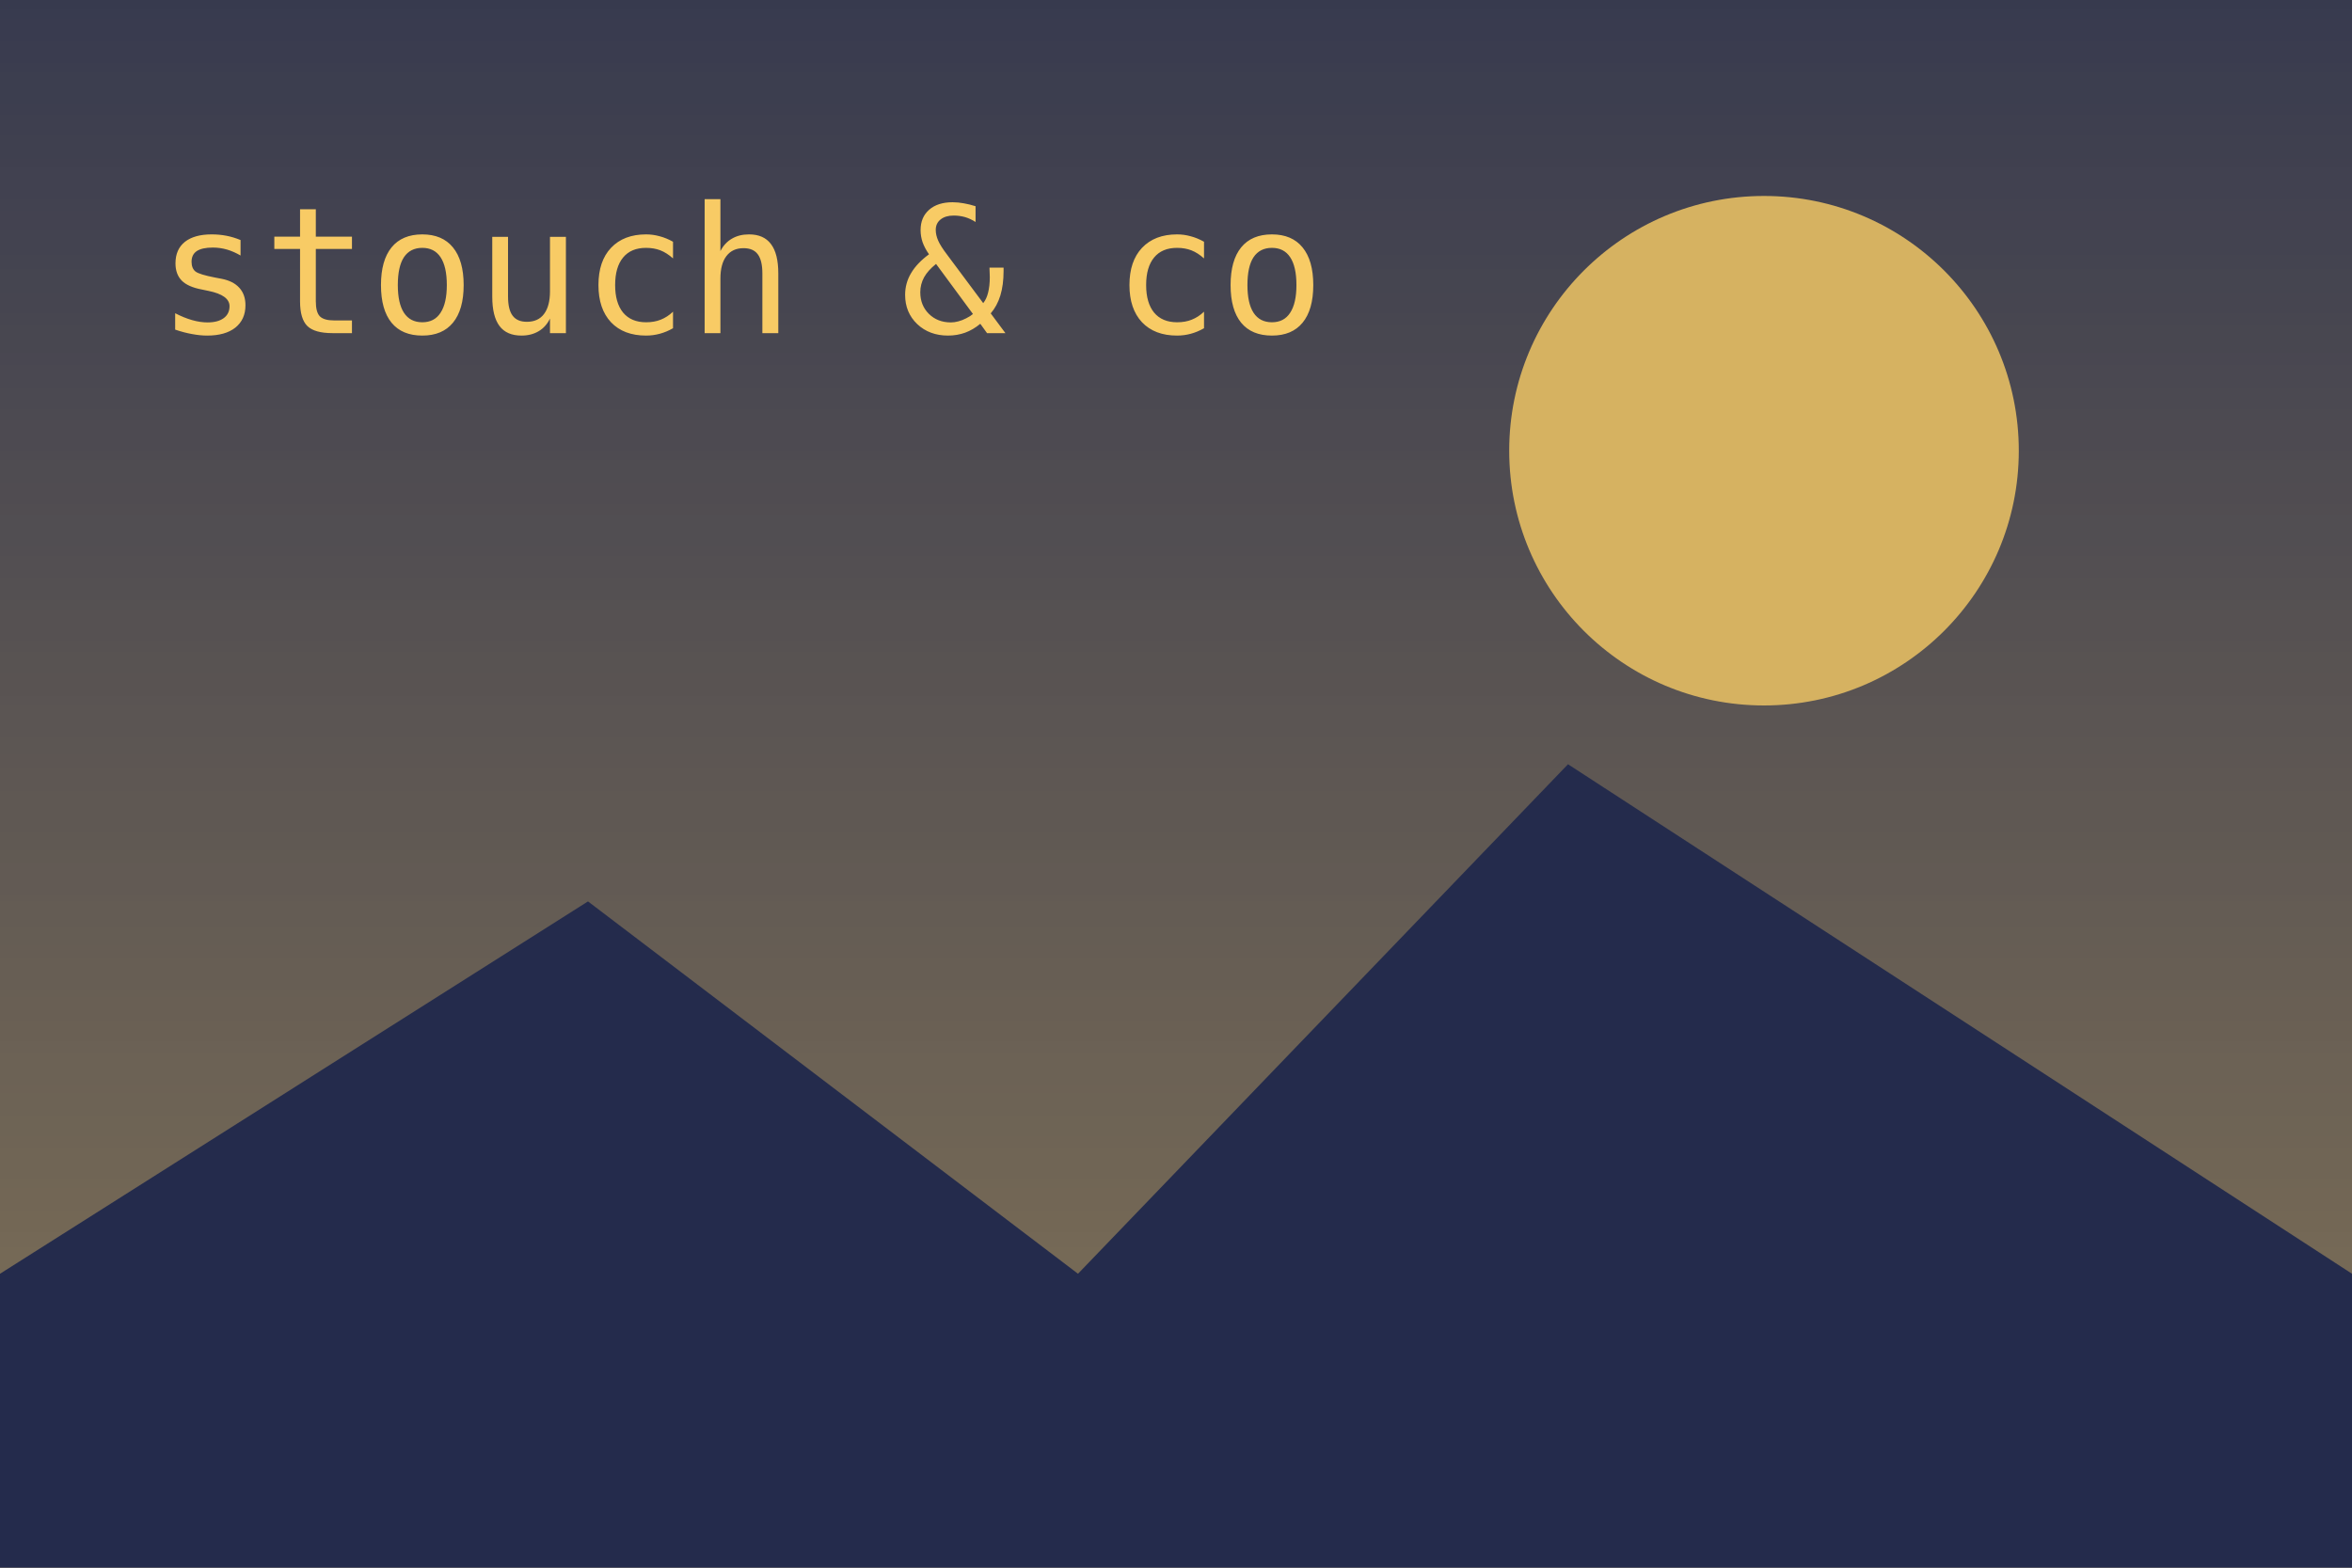
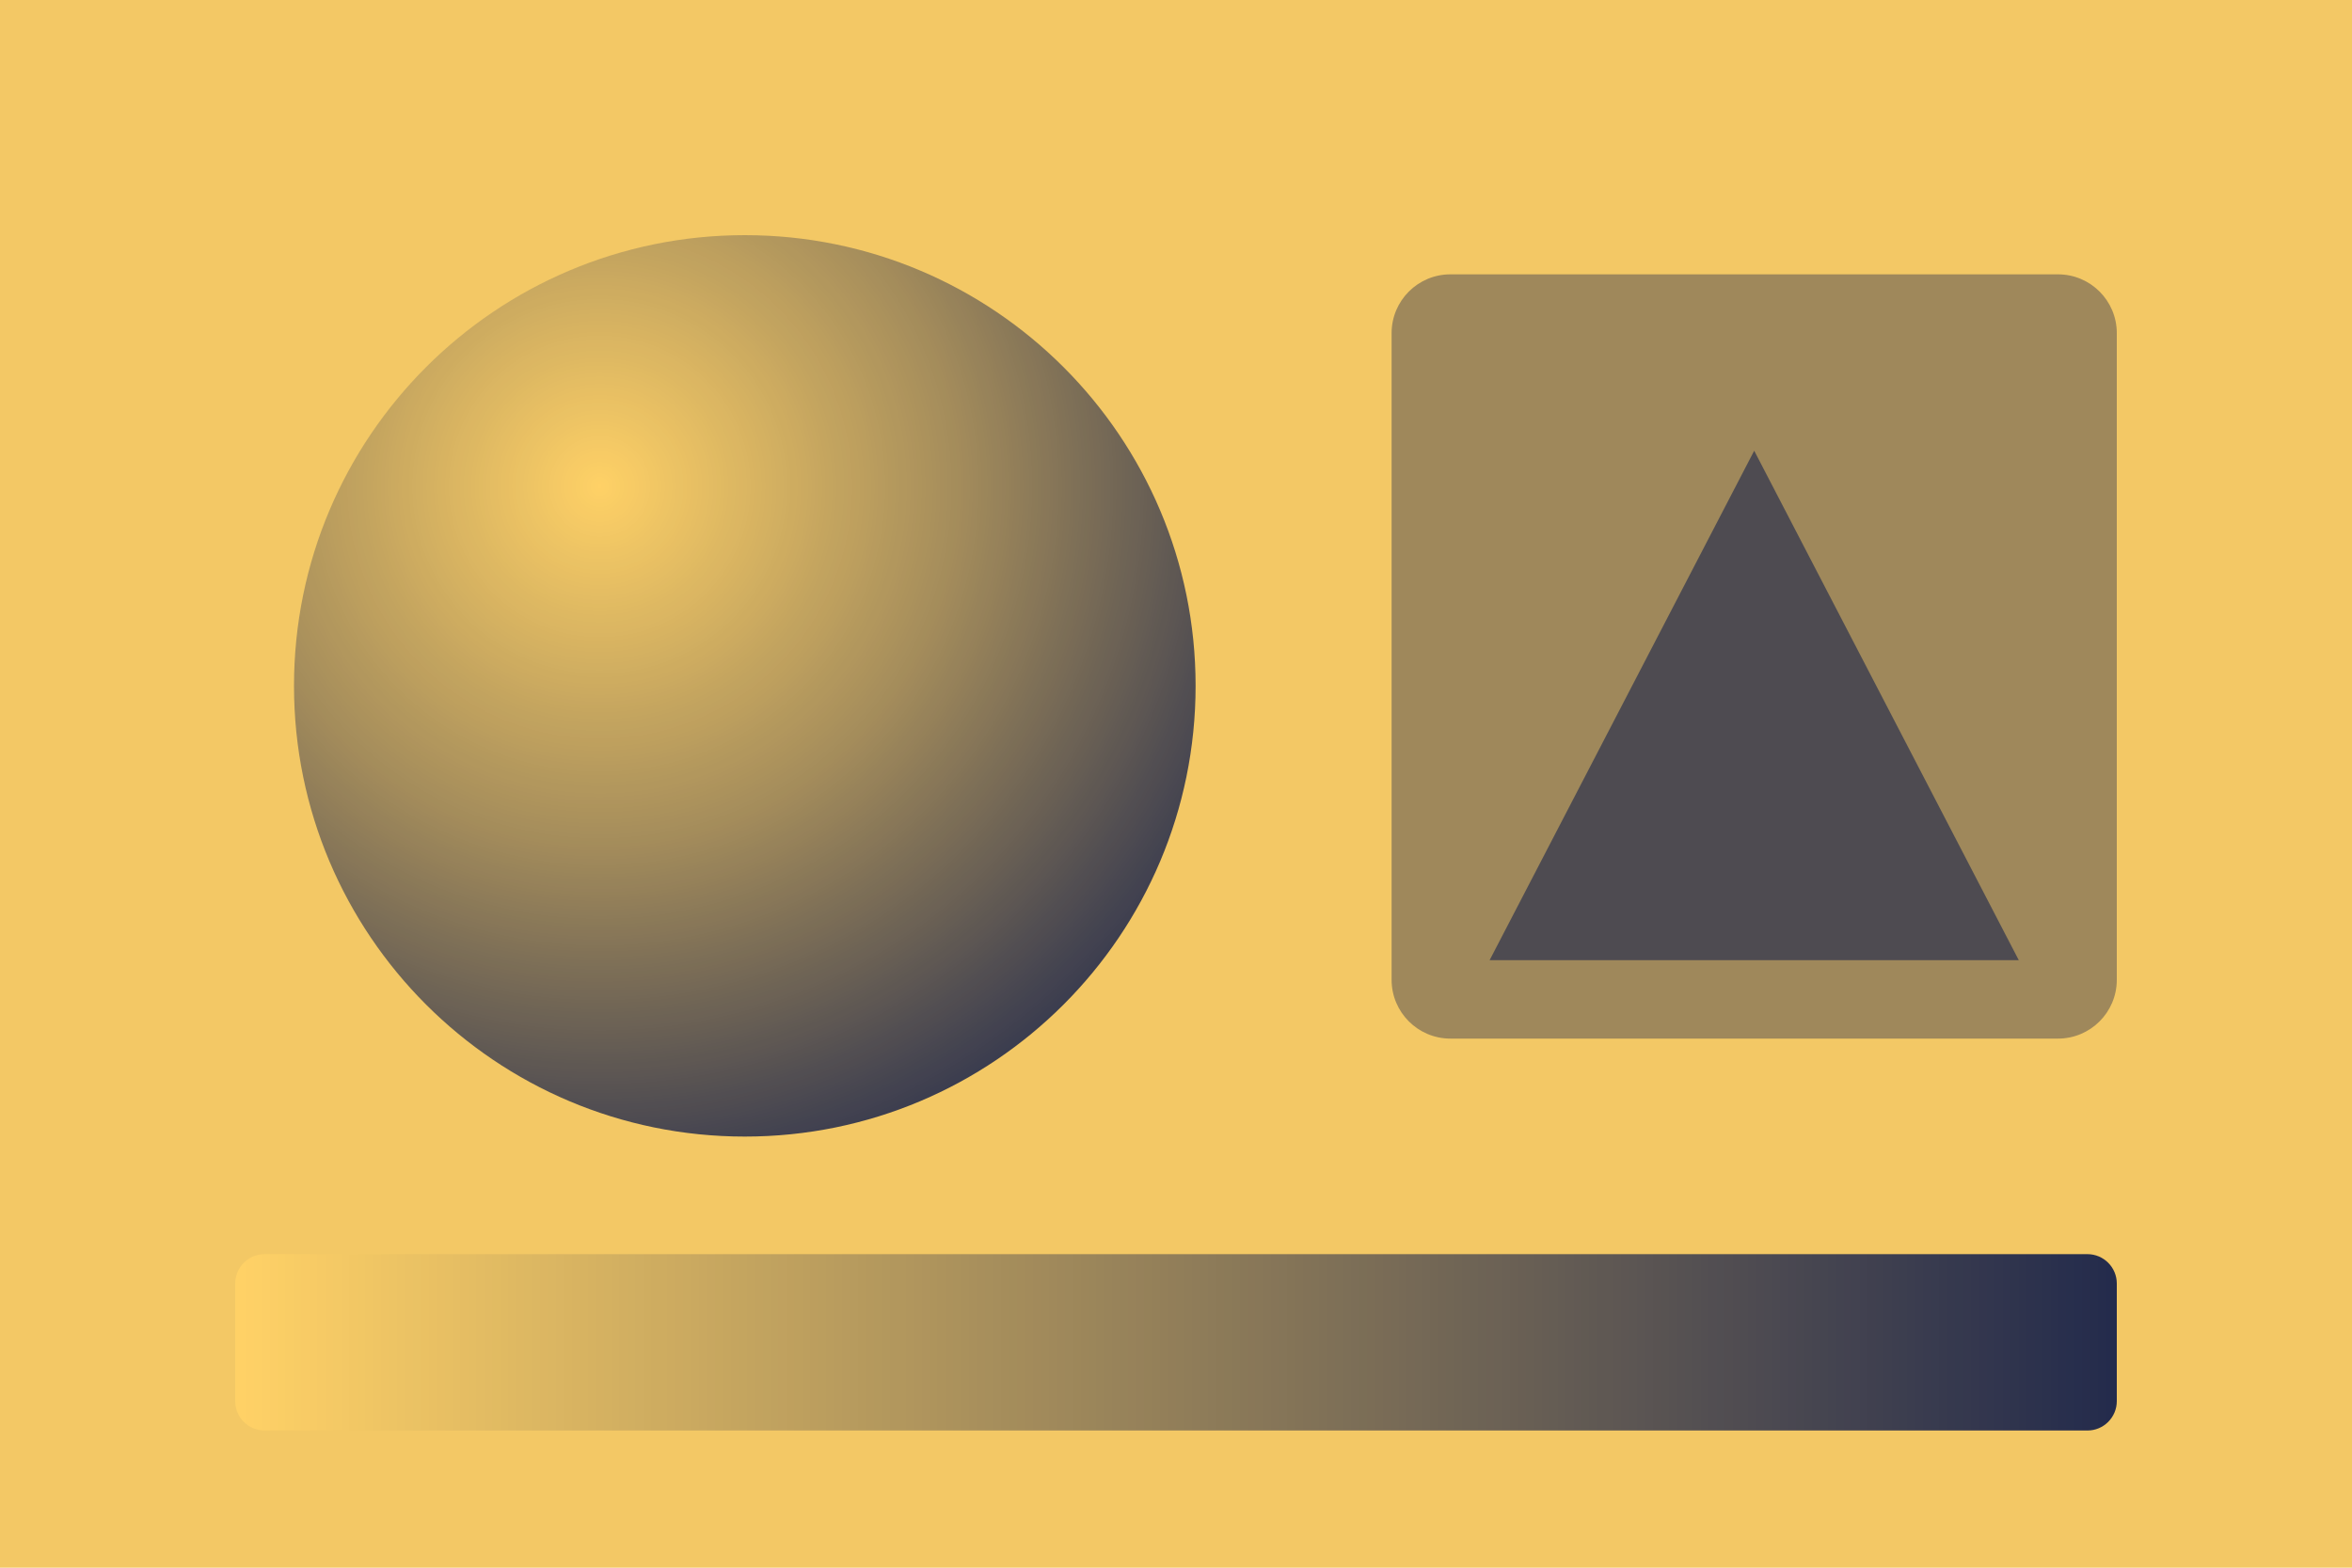
<svg xmlns="http://www.w3.org/2000/svg" viewBox="0 0 240 160" width="240" height="160">
  <defs>
-     <linearGradient id="sky" x1="0" y1="0" x2="0" y2="1">
-       <stop offset="0" stop-color="#1b2a49" />
-       <stop offset="1" stop-color="#f25c54" />
+     <linearGradient id="ramp" x1="0" y1="0" x2="1" y2="0">
+       <stop offset="0" stop-color="#ffffff" />
+       <stop offset="1" stop-color="#141414" />
    </linearGradient>
+     <radialGradient id="ball" cx="0.34" cy="0.28" r="0.78">
+       <stop offset="0" stop-color="#ffffff" />
+       <stop offset="0.5" stop-color="#9aa0a6" />
+       <stop offset="1" stop-color="#26292d" />
+     </radialGradient>
  </defs>
  <defs>
-     <filter id="stouch-ta3ff2-filter-0" color-interpolation-filters="sRGB">
-       <feColorMatrix type="matrix" values="0.213 0.715 0.072 0 0 0.213 0.715 0.072 0 0 0.213 0.715 0.072 0 0 0 0 0 1 0" in="SourceGraphic" result="stouch-ta3ff2-duotone-luminance-0" />
-       <feComponentTransfer in="stouch-ta3ff2-duotone-luminance-0" result="stouch-out-0">
+     <filter id="stouch-1eay60-filter-0" color-interpolation-filters="sRGB">
+       <feColorMatrix type="matrix" values="0.213 0.715 0.072 0 0 0.213 0.715 0.072 0 0 0.213 0.715 0.072 0 0 0 0 0 1 0" in="SourceGraphic" result="stouch-1eay60-duotone-luminance-0" />
+       <feComponentTransfer in="stouch-1eay60-duotone-luminance-0" result="stouch-out-0">
        <feFuncR type="table" tableValues="0.067 1" />
        <feFuncG type="table" tableValues="0.114 0.82" />
        <feFuncB type="table" tableValues="0.29 0.4" />
      </feComponentTransfer>
    </filter>
  </defs>
-   <g filter="url(#stouch-ta3ff2-filter-0)">
-     <rect width="240" height="160" fill="url(#sky)" />
-     <circle cx="180" cy="46" r="26" fill="#ffd166" />
-     <path d="M0 130 L60 92 L110 130 L160 78 L240 130 L240 160 L0 160 Z" fill="#0b1526" />
-     <text x="16" y="34" font-family="monospace" font-size="18" fill="#f7f7f2">stouch &amp; co</text>
+   <g filter="url(#stouch-1eay60-filter-0)">
+     <rect width="240" height="160" fill="#f5f2ec" />
+     <circle cx="76" cy="70" r="46" fill="url(#ball)" />
+     <rect x="142" y="28" width="74" height="78" rx="6" fill="#8d99ae" />
+     <path d="M152 98 L179 46 L206 98 Z" fill="#3d405b" />
+     <rect x="24" y="128" width="192" height="18" rx="3" fill="url(#ramp)" />
  </g>
</svg>
